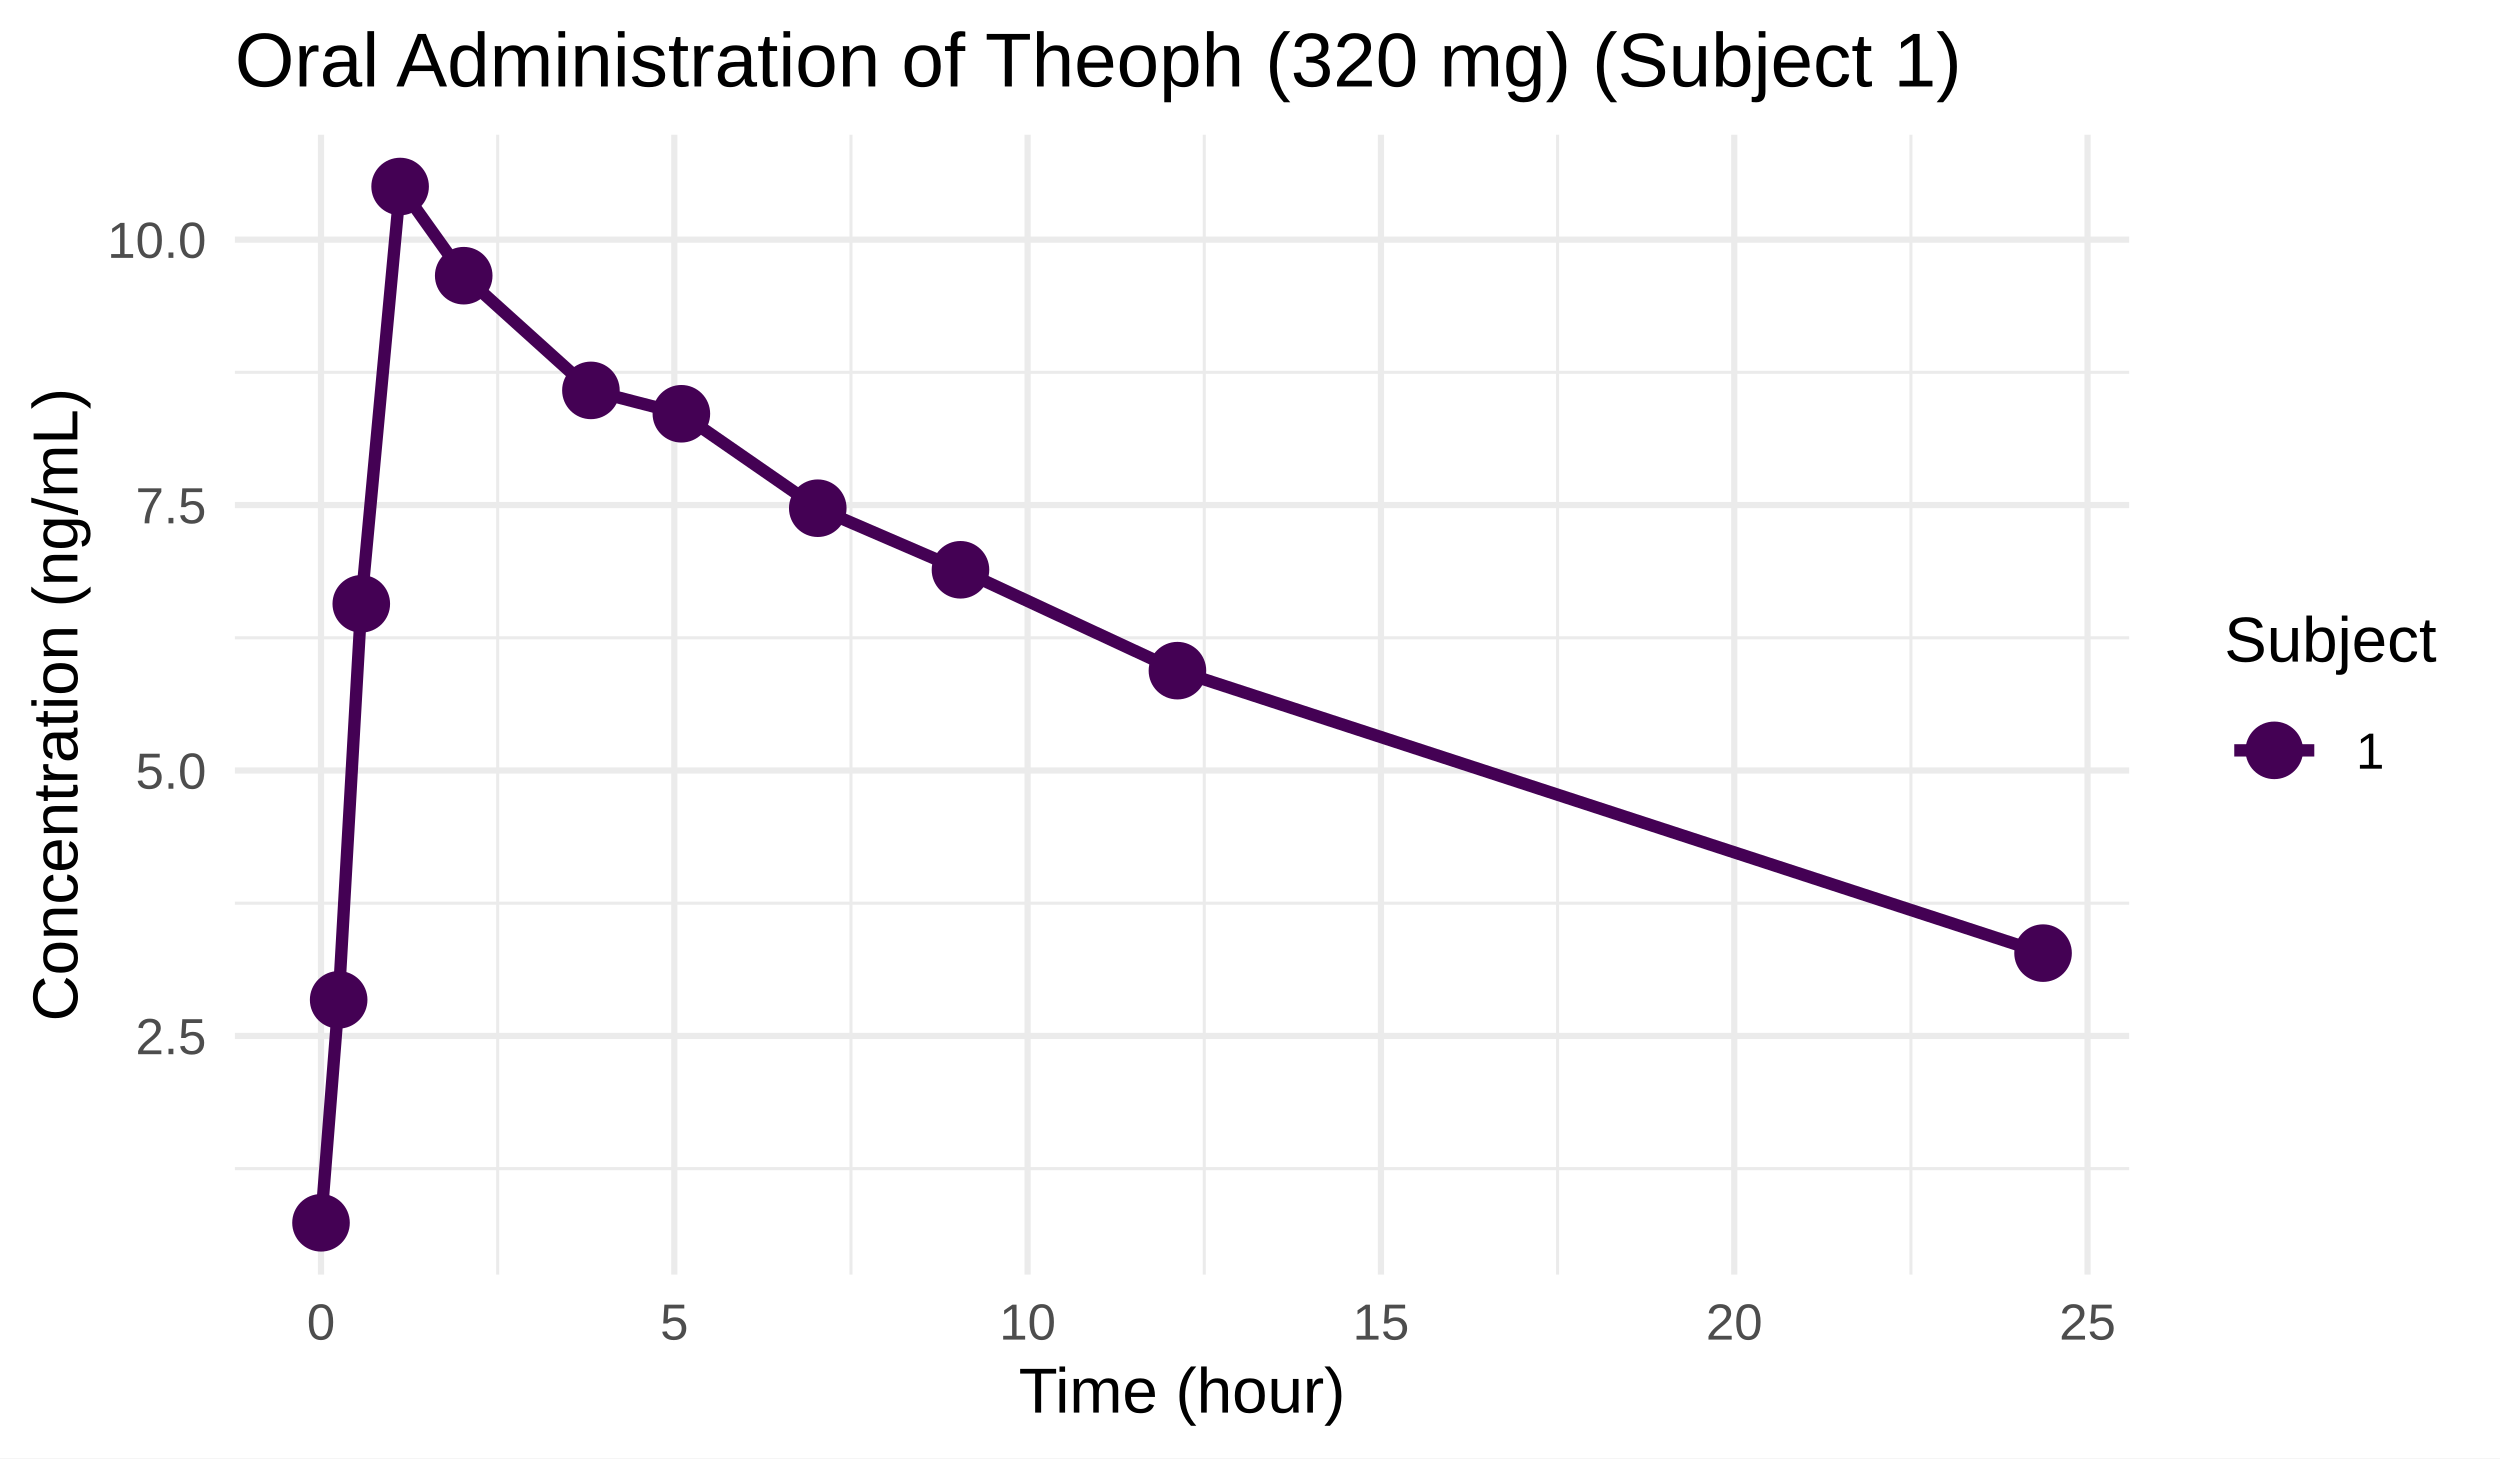
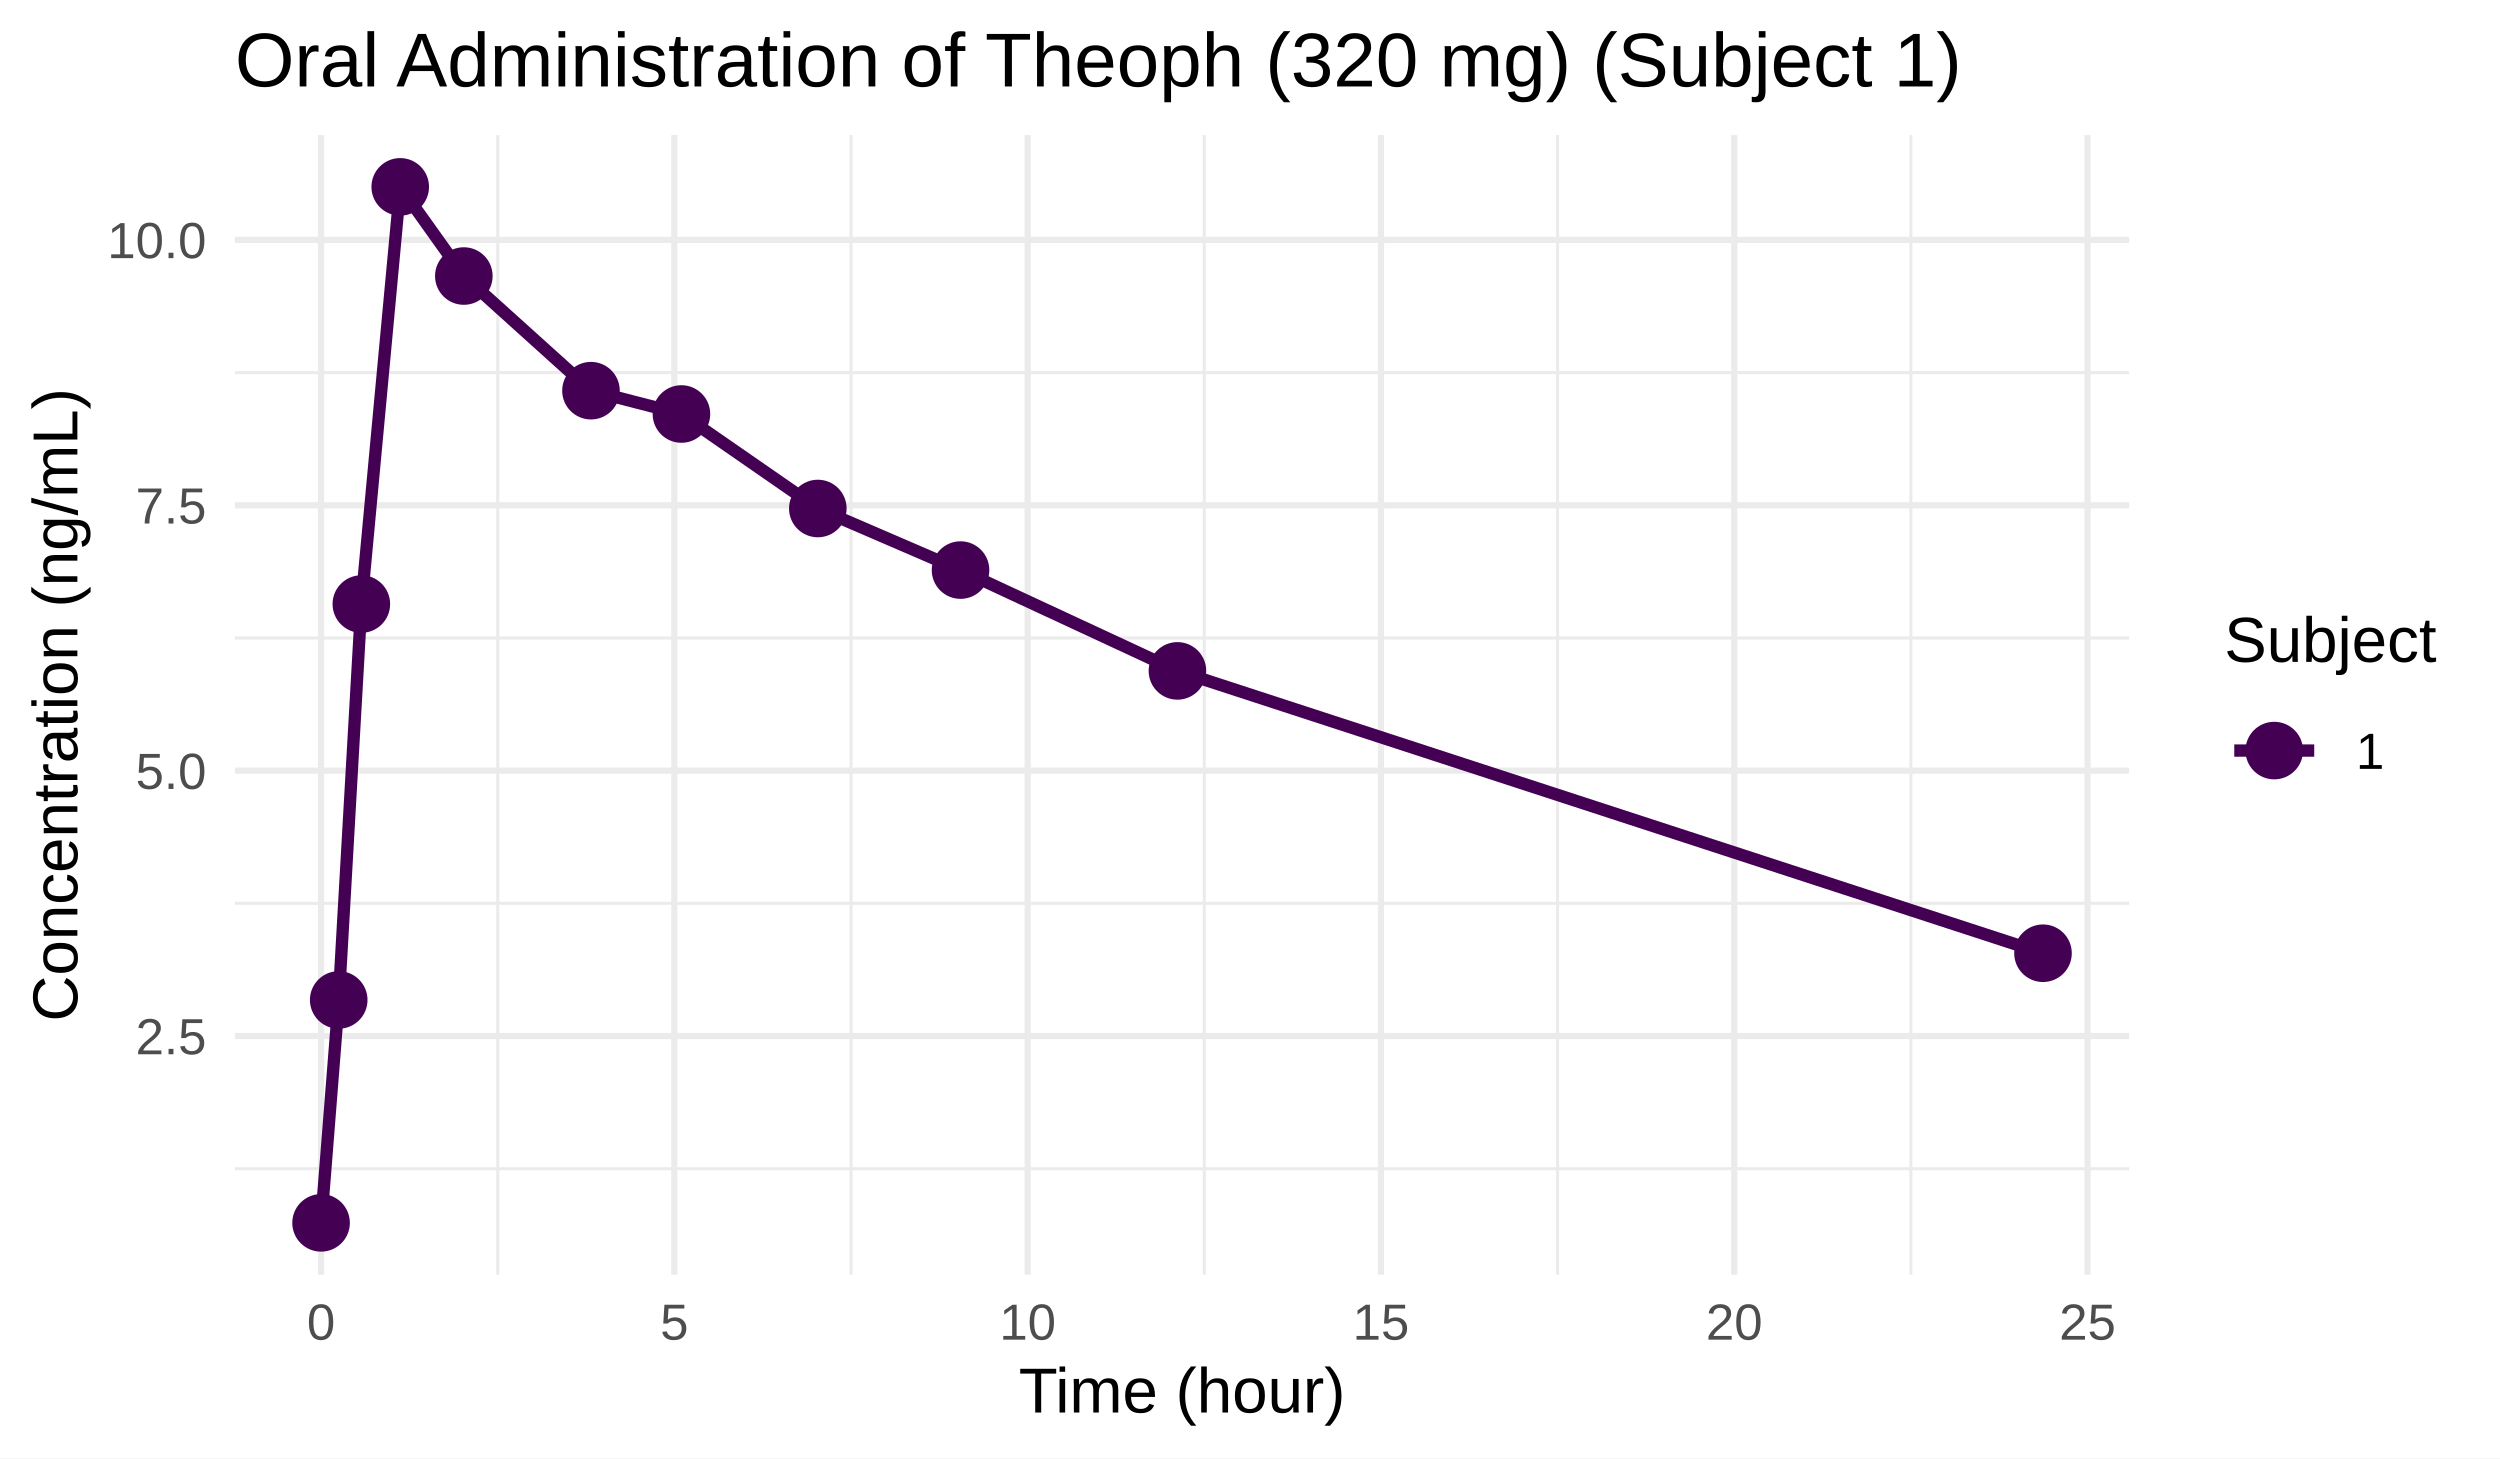
<svg xmlns="http://www.w3.org/2000/svg" class="svglite" width="432.00pt" height="252.00pt" viewBox="0 0 432.00 252.00">
  <defs>
    <style type="text/css">
    .svglite line, .svglite polyline, .svglite polygon, .svglite path, .svglite rect, .svglite circle {
      fill: none;
      stroke: #000000;
      stroke-linecap: round;
      stroke-linejoin: round;
      stroke-miterlimit: 10.00;
    }
    .svglite text {
      white-space: pre;
    }
  </style>
  </defs>
  <rect width="100%" height="100%" style="stroke: none; fill: #FFFFFF;" />
  <defs>
    <clipPath id="cpMC4wMHw0MzIuMDB8MC4wMHwyNTIuMDA=">
      <rect x="0.00" y="0.00" width="432.00" height="252.00" />
    </clipPath>
  </defs>
  <g clip-path="url(#cpMC4wMHw0MzIuMDB8MC4wMHwyNTIuMDA=)">
</g>
  <defs>
-     <clipPath id="cpNDAuNTl8MzY3LjkyfDIzLjI4fDIyMC4yNQ==">
-       <rect x="40.59" y="23.28" width="327.33" height="196.97" />
+     <clipPath id="cpNDAuNjB8MzY3LjkxfDIzLjM0fDIyMC4yNw==">
+       <rect x="40.60" y="23.34" width="327.31" height="196.93" />
    </clipPath>
  </defs>
-   <g clip-path="url(#cpNDAuNTl8MzY3LjkyfDIzLjI4fDIyMC4yNQ==)">
-     <polyline points="40.59,201.94 367.92,201.94 " style="stroke-width: 0.53; stroke: #EBEBEB; stroke-linecap: butt;" />
-     <polyline points="40.59,156.07 367.92,156.07 " style="stroke-width: 0.53; stroke: #EBEBEB; stroke-linecap: butt;" />
-     <polyline points="40.59,110.21 367.92,110.21 " style="stroke-width: 0.53; stroke: #EBEBEB; stroke-linecap: butt;" />
-     <polyline points="40.59,64.34 367.92,64.34 " style="stroke-width: 0.53; stroke: #EBEBEB; stroke-linecap: butt;" />
-     <polyline points="86.00,220.25 86.00,23.28 " style="stroke-width: 0.53; stroke: #EBEBEB; stroke-linecap: butt;" />
-     <polyline points="147.05,220.25 147.05,23.28 " style="stroke-width: 0.53; stroke: #EBEBEB; stroke-linecap: butt;" />
-     <polyline points="208.10,220.25 208.10,23.28 " style="stroke-width: 0.53; stroke: #EBEBEB; stroke-linecap: butt;" />
-     <polyline points="269.15,220.25 269.15,23.28 " style="stroke-width: 0.53; stroke: #EBEBEB; stroke-linecap: butt;" />
-     <polyline points="330.21,220.25 330.21,23.28 " style="stroke-width: 0.53; stroke: #EBEBEB; stroke-linecap: butt;" />
-     <polyline points="40.59,179.01 367.92,179.01 " style="stroke-width: 1.07; stroke: #EBEBEB; stroke-linecap: butt;" />
-     <polyline points="40.59,133.14 367.92,133.14 " style="stroke-width: 1.07; stroke: #EBEBEB; stroke-linecap: butt;" />
-     <polyline points="40.59,87.27 367.92,87.27 " style="stroke-width: 1.07; stroke: #EBEBEB; stroke-linecap: butt;" />
-     <polyline points="40.59,41.41 367.92,41.41 " style="stroke-width: 1.07; stroke: #EBEBEB; stroke-linecap: butt;" />
-     <polyline points="55.47,220.25 55.47,23.28 " style="stroke-width: 1.07; stroke: #EBEBEB; stroke-linecap: butt;" />
-     <polyline points="116.52,220.25 116.52,23.28 " style="stroke-width: 1.07; stroke: #EBEBEB; stroke-linecap: butt;" />
-     <polyline points="177.57,220.25 177.57,23.28 " style="stroke-width: 1.07; stroke: #EBEBEB; stroke-linecap: butt;" />
-     <polyline points="238.63,220.25 238.63,23.28 " style="stroke-width: 1.07; stroke: #EBEBEB; stroke-linecap: butt;" />
-     <polyline points="299.68,220.25 299.68,23.28 " style="stroke-width: 1.07; stroke: #EBEBEB; stroke-linecap: butt;" />
-     <polyline points="360.73,220.25 360.73,23.28 " style="stroke-width: 1.07; stroke: #EBEBEB; stroke-linecap: butt;" />
-     <circle cx="55.47" cy="211.30" r="4.62" style="stroke-width: 0.71; stroke: #440154; fill: #440154;" />
-     <circle cx="58.52" cy="172.77" r="4.62" style="stroke-width: 0.71; stroke: #440154; fill: #440154;" />
-     <circle cx="62.43" cy="104.34" r="4.62" style="stroke-width: 0.71; stroke: #440154; fill: #440154;" />
-     <circle cx="69.14" cy="32.23" r="4.62" style="stroke-width: 0.71; stroke: #440154; fill: #440154;" />
-     <circle cx="80.13" cy="47.64" r="4.62" style="stroke-width: 0.71; stroke: #440154; fill: #440154;" />
-     <circle cx="102.11" cy="67.46" r="4.62" style="stroke-width: 0.71; stroke: #440154; fill: #440154;" />
-     <circle cx="117.74" cy="71.50" r="4.62" style="stroke-width: 0.71; stroke: #440154; fill: #440154;" />
-     <circle cx="141.31" cy="87.82" r="4.62" style="stroke-width: 0.71; stroke: #440154; fill: #440154;" />
-     <circle cx="165.97" cy="98.46" r="4.62" style="stroke-width: 0.71; stroke: #440154; fill: #440154;" />
-     <circle cx="203.46" cy="115.89" r="4.62" style="stroke-width: 0.71; stroke: #440154; fill: #440154;" />
-     <circle cx="353.04" cy="164.70" r="4.62" style="stroke-width: 0.71; stroke: #440154; fill: #440154;" />
-     <polyline points="55.47,211.30 58.52,172.77 62.43,104.34 69.14,32.23 80.13,47.64 102.11,67.46 117.74,71.50 141.31,87.82 165.97,98.46 203.46,115.89 353.04,164.70 " style="stroke-width: 2.13; stroke: #440154; stroke-linecap: butt;" />
+   <g clip-path="url(#cpNDAuNjB8MzY3LjkxfDIzLjM0fDIyMC4yNw==)">
+     <polyline points="40.60,201.96 367.91,201.96 " style="stroke-width: 0.53; stroke: #EBEBEB; stroke-linecap: butt;" />
+     <polyline points="40.60,156.10 367.91,156.10 " style="stroke-width: 0.53; stroke: #EBEBEB; stroke-linecap: butt;" />
+     <polyline points="40.60,110.24 367.91,110.24 " style="stroke-width: 0.53; stroke: #EBEBEB; stroke-linecap: butt;" />
+     <polyline points="40.60,64.39 367.91,64.39 " style="stroke-width: 0.53; stroke: #EBEBEB; stroke-linecap: butt;" />
+     <polyline points="86.01,220.27 86.01,23.34 " style="stroke-width: 0.53; stroke: #EBEBEB; stroke-linecap: butt;" />
+     <polyline points="147.06,220.27 147.06,23.34 " style="stroke-width: 0.53; stroke: #EBEBEB; stroke-linecap: butt;" />
+     <polyline points="208.10,220.27 208.10,23.34 " style="stroke-width: 0.53; stroke: #EBEBEB; stroke-linecap: butt;" />
+     <polyline points="269.15,220.27 269.15,23.34 " style="stroke-width: 0.53; stroke: #EBEBEB; stroke-linecap: butt;" />
+     <polyline points="330.20,220.27 330.20,23.34 " style="stroke-width: 0.53; stroke: #EBEBEB; stroke-linecap: butt;" />
+     <polyline points="40.60,179.03 367.91,179.03 " style="stroke-width: 1.07; stroke: #EBEBEB; stroke-linecap: butt;" />
+     <polyline points="40.60,133.17 367.91,133.17 " style="stroke-width: 1.07; stroke: #EBEBEB; stroke-linecap: butt;" />
+     <polyline points="40.60,87.32 367.91,87.32 " style="stroke-width: 1.07; stroke: #EBEBEB; stroke-linecap: butt;" />
+     <polyline points="40.60,41.46 367.91,41.46 " style="stroke-width: 1.07; stroke: #EBEBEB; stroke-linecap: butt;" />
+     <polyline points="55.48,220.27 55.48,23.34 " style="stroke-width: 1.07; stroke: #EBEBEB; stroke-linecap: butt;" />
+     <polyline points="116.53,220.27 116.53,23.34 " style="stroke-width: 1.07; stroke: #EBEBEB; stroke-linecap: butt;" />
+     <polyline points="177.58,220.27 177.58,23.34 " style="stroke-width: 1.07; stroke: #EBEBEB; stroke-linecap: butt;" />
+     <polyline points="238.63,220.27 238.63,23.34 " style="stroke-width: 1.07; stroke: #EBEBEB; stroke-linecap: butt;" />
+     <polyline points="299.68,220.27 299.68,23.34 " style="stroke-width: 1.07; stroke: #EBEBEB; stroke-linecap: butt;" />
+     <polyline points="360.73,220.27 360.73,23.34 " style="stroke-width: 1.07; stroke: #EBEBEB; stroke-linecap: butt;" />
+     <circle cx="55.48" cy="211.31" r="4.62" style="stroke-width: 0.71; stroke: #440154; fill: #440154;" />
+     <circle cx="58.53" cy="172.79" r="4.62" style="stroke-width: 0.71; stroke: #440154; fill: #440154;" />
+     <circle cx="62.44" cy="104.38" r="4.62" style="stroke-width: 0.71; stroke: #440154; fill: #440154;" />
+     <circle cx="69.16" cy="32.29" r="4.62" style="stroke-width: 0.71; stroke: #440154; fill: #440154;" />
+     <circle cx="80.15" cy="47.70" r="4.62" style="stroke-width: 0.71; stroke: #440154; fill: #440154;" />
+     <circle cx="102.12" cy="67.51" r="4.62" style="stroke-width: 0.71; stroke: #440154; fill: #440154;" />
+     <circle cx="117.75" cy="71.54" r="4.62" style="stroke-width: 0.71; stroke: #440154; fill: #440154;" />
+     <circle cx="141.32" cy="87.87" r="4.62" style="stroke-width: 0.71; stroke: #440154; fill: #440154;" />
+     <circle cx="165.98" cy="98.51" r="4.62" style="stroke-width: 0.71; stroke: #440154; fill: #440154;" />
+     <circle cx="203.46" cy="115.93" r="4.62" style="stroke-width: 0.71; stroke: #440154; fill: #440154;" />
+     <circle cx="353.03" cy="164.72" r="4.62" style="stroke-width: 0.71; stroke: #440154; fill: #440154;" />
+     <polyline points="55.48,211.31 58.53,172.79 62.44,104.38 69.16,32.29 80.15,47.70 102.12,67.51 117.75,71.54 141.32,87.87 165.98,98.51 203.46,115.93 353.03,164.72 " style="stroke-width: 2.13; stroke: #440154; stroke-linecap: butt;" />
  </g>
  <g clip-path="url(#cpMC4wMHw0MzIuMDB8MC4wMHwyNTIuMDA=)">
-     <text x="35.66" y="182.16" text-anchor="end" style="font-size: 8.80px;fill: #4D4D4D; font-family: &quot;Arial&quot;;" textLength="12.23px" lengthAdjust="spacingAndGlyphs">2.5</text>
-     <text x="35.66" y="136.29" text-anchor="end" style="font-size: 8.80px;fill: #4D4D4D; font-family: &quot;Arial&quot;;" textLength="12.23px" lengthAdjust="spacingAndGlyphs">5.0</text>
-     <text x="35.66" y="90.43" text-anchor="end" style="font-size: 8.80px;fill: #4D4D4D; font-family: &quot;Arial&quot;;" textLength="12.23px" lengthAdjust="spacingAndGlyphs">7.5</text>
-     <text x="35.66" y="44.56" text-anchor="end" style="font-size: 8.80px;fill: #4D4D4D; font-family: &quot;Arial&quot;;" textLength="17.13px" lengthAdjust="spacingAndGlyphs">10.0</text>
-     <text x="55.47" y="231.49" text-anchor="middle" style="font-size: 8.80px;fill: #4D4D4D; font-family: &quot;Arial&quot;;" textLength="4.90px" lengthAdjust="spacingAndGlyphs">0</text>
-     <text x="116.52" y="231.49" text-anchor="middle" style="font-size: 8.80px;fill: #4D4D4D; font-family: &quot;Arial&quot;;" textLength="4.90px" lengthAdjust="spacingAndGlyphs">5</text>
-     <text x="177.57" y="231.49" text-anchor="middle" style="font-size: 8.80px;fill: #4D4D4D; font-family: &quot;Arial&quot;;" textLength="9.79px" lengthAdjust="spacingAndGlyphs">10</text>
-     <text x="238.63" y="231.49" text-anchor="middle" style="font-size: 8.80px;fill: #4D4D4D; font-family: &quot;Arial&quot;;" textLength="9.79px" lengthAdjust="spacingAndGlyphs">15</text>
-     <text x="299.68" y="231.49" text-anchor="middle" style="font-size: 8.80px;fill: #4D4D4D; font-family: &quot;Arial&quot;;" textLength="9.79px" lengthAdjust="spacingAndGlyphs">20</text>
-     <text x="360.73" y="231.49" text-anchor="middle" style="font-size: 8.80px;fill: #4D4D4D; font-family: &quot;Arial&quot;;" textLength="9.79px" lengthAdjust="spacingAndGlyphs">25</text>
-     <text x="204.25" y="244.10" text-anchor="middle" style="font-size: 11.00px; font-family: &quot;Arial&quot;;" textLength="56.85px" lengthAdjust="spacingAndGlyphs">Time (hour)</text>
-     <text transform="translate(13.37,121.77) rotate(-90)" text-anchor="middle" style="font-size: 11.00px; font-family: &quot;Arial&quot;;" textLength="109.45px" lengthAdjust="spacingAndGlyphs">Concentration (ng/mL)</text>
-     <text x="384.36" y="114.33" style="font-size: 11.00px; font-family: &quot;Arial&quot;;" textLength="36.69px" lengthAdjust="spacingAndGlyphs">Subject</text>
-     <circle cx="393.00" cy="129.66" r="4.62" style="stroke-width: 0.71; stroke: #440154; fill: #440154;" />
-     <line x1="386.08" y1="129.66" x2="399.91" y2="129.66" style="stroke-width: 2.13; stroke: #440154; stroke-linecap: butt;" />
-     <text x="407.12" y="132.82" style="font-size: 8.80px; font-family: &quot;Arial&quot;;" textLength="4.90px" lengthAdjust="spacingAndGlyphs">1</text>
-     <text x="40.59" y="14.94" style="font-size: 13.20px; font-family: &quot;Arial&quot;;" textLength="299.13px" lengthAdjust="spacingAndGlyphs">Oral Administration of Theoph (320 mg) (Subject 1)</text>
+     <text x="35.67" y="182.18" text-anchor="end" style="font-size: 8.80px;fill: #4D4D4D; font-family: &quot;Arial&quot;;" textLength="12.23px" lengthAdjust="spacingAndGlyphs">2.5</text>
+     <text x="35.67" y="136.33" text-anchor="end" style="font-size: 8.80px;fill: #4D4D4D; font-family: &quot;Arial&quot;;" textLength="12.23px" lengthAdjust="spacingAndGlyphs">5.0</text>
+     <text x="35.67" y="90.47" text-anchor="end" style="font-size: 8.80px;fill: #4D4D4D; font-family: &quot;Arial&quot;;" textLength="12.23px" lengthAdjust="spacingAndGlyphs">7.5</text>
+     <text x="35.67" y="44.61" text-anchor="end" style="font-size: 8.80px;fill: #4D4D4D; font-family: &quot;Arial&quot;;" textLength="17.13px" lengthAdjust="spacingAndGlyphs">10.0</text>
+     <text x="55.48" y="231.50" text-anchor="middle" style="font-size: 8.80px;fill: #4D4D4D; font-family: &quot;Arial&quot;;" textLength="4.90px" lengthAdjust="spacingAndGlyphs">0</text>
+     <text x="116.53" y="231.50" text-anchor="middle" style="font-size: 8.80px;fill: #4D4D4D; font-family: &quot;Arial&quot;;" textLength="4.90px" lengthAdjust="spacingAndGlyphs">5</text>
+     <text x="177.58" y="231.50" text-anchor="middle" style="font-size: 8.80px;fill: #4D4D4D; font-family: &quot;Arial&quot;;" textLength="9.79px" lengthAdjust="spacingAndGlyphs">10</text>
+     <text x="238.63" y="231.50" text-anchor="middle" style="font-size: 8.80px;fill: #4D4D4D; font-family: &quot;Arial&quot;;" textLength="9.79px" lengthAdjust="spacingAndGlyphs">15</text>
+     <text x="299.68" y="231.50" text-anchor="middle" style="font-size: 8.80px;fill: #4D4D4D; font-family: &quot;Arial&quot;;" textLength="9.79px" lengthAdjust="spacingAndGlyphs">20</text>
+     <text x="360.73" y="231.50" text-anchor="middle" style="font-size: 8.80px;fill: #4D4D4D; font-family: &quot;Arial&quot;;" textLength="9.79px" lengthAdjust="spacingAndGlyphs">25</text>
+     <text x="204.26" y="244.09" text-anchor="middle" style="font-size: 11.00px; font-family: &quot;Arial&quot;;" textLength="56.85px" lengthAdjust="spacingAndGlyphs">Time (hour)</text>
+     <text transform="translate(13.37,121.80) rotate(-90)" text-anchor="middle" style="font-size: 11.00px; font-family: &quot;Arial&quot;;" textLength="109.45px" lengthAdjust="spacingAndGlyphs">Concentration (ng/mL)</text>
+     <text x="384.35" y="114.37" style="font-size: 11.00px; font-family: &quot;Arial&quot;;" textLength="36.69px" lengthAdjust="spacingAndGlyphs">Subject</text>
+     <circle cx="392.99" cy="129.70" r="4.62" style="stroke-width: 0.71; stroke: #440154; fill: #440154;" />
+     <line x1="386.08" y1="129.70" x2="399.90" y2="129.70" style="stroke-width: 2.13; stroke: #440154; stroke-linecap: butt;" />
+     <text x="407.11" y="132.86" style="font-size: 8.80px; font-family: &quot;Arial&quot;;" textLength="4.90px" lengthAdjust="spacingAndGlyphs">1</text>
+     <text x="40.60" y="14.94" style="font-size: 13.20px; font-family: &quot;Arial&quot;;" textLength="299.13px" lengthAdjust="spacingAndGlyphs">Oral Administration of Theoph (320 mg) (Subject 1)</text>
  </g>
</svg>
